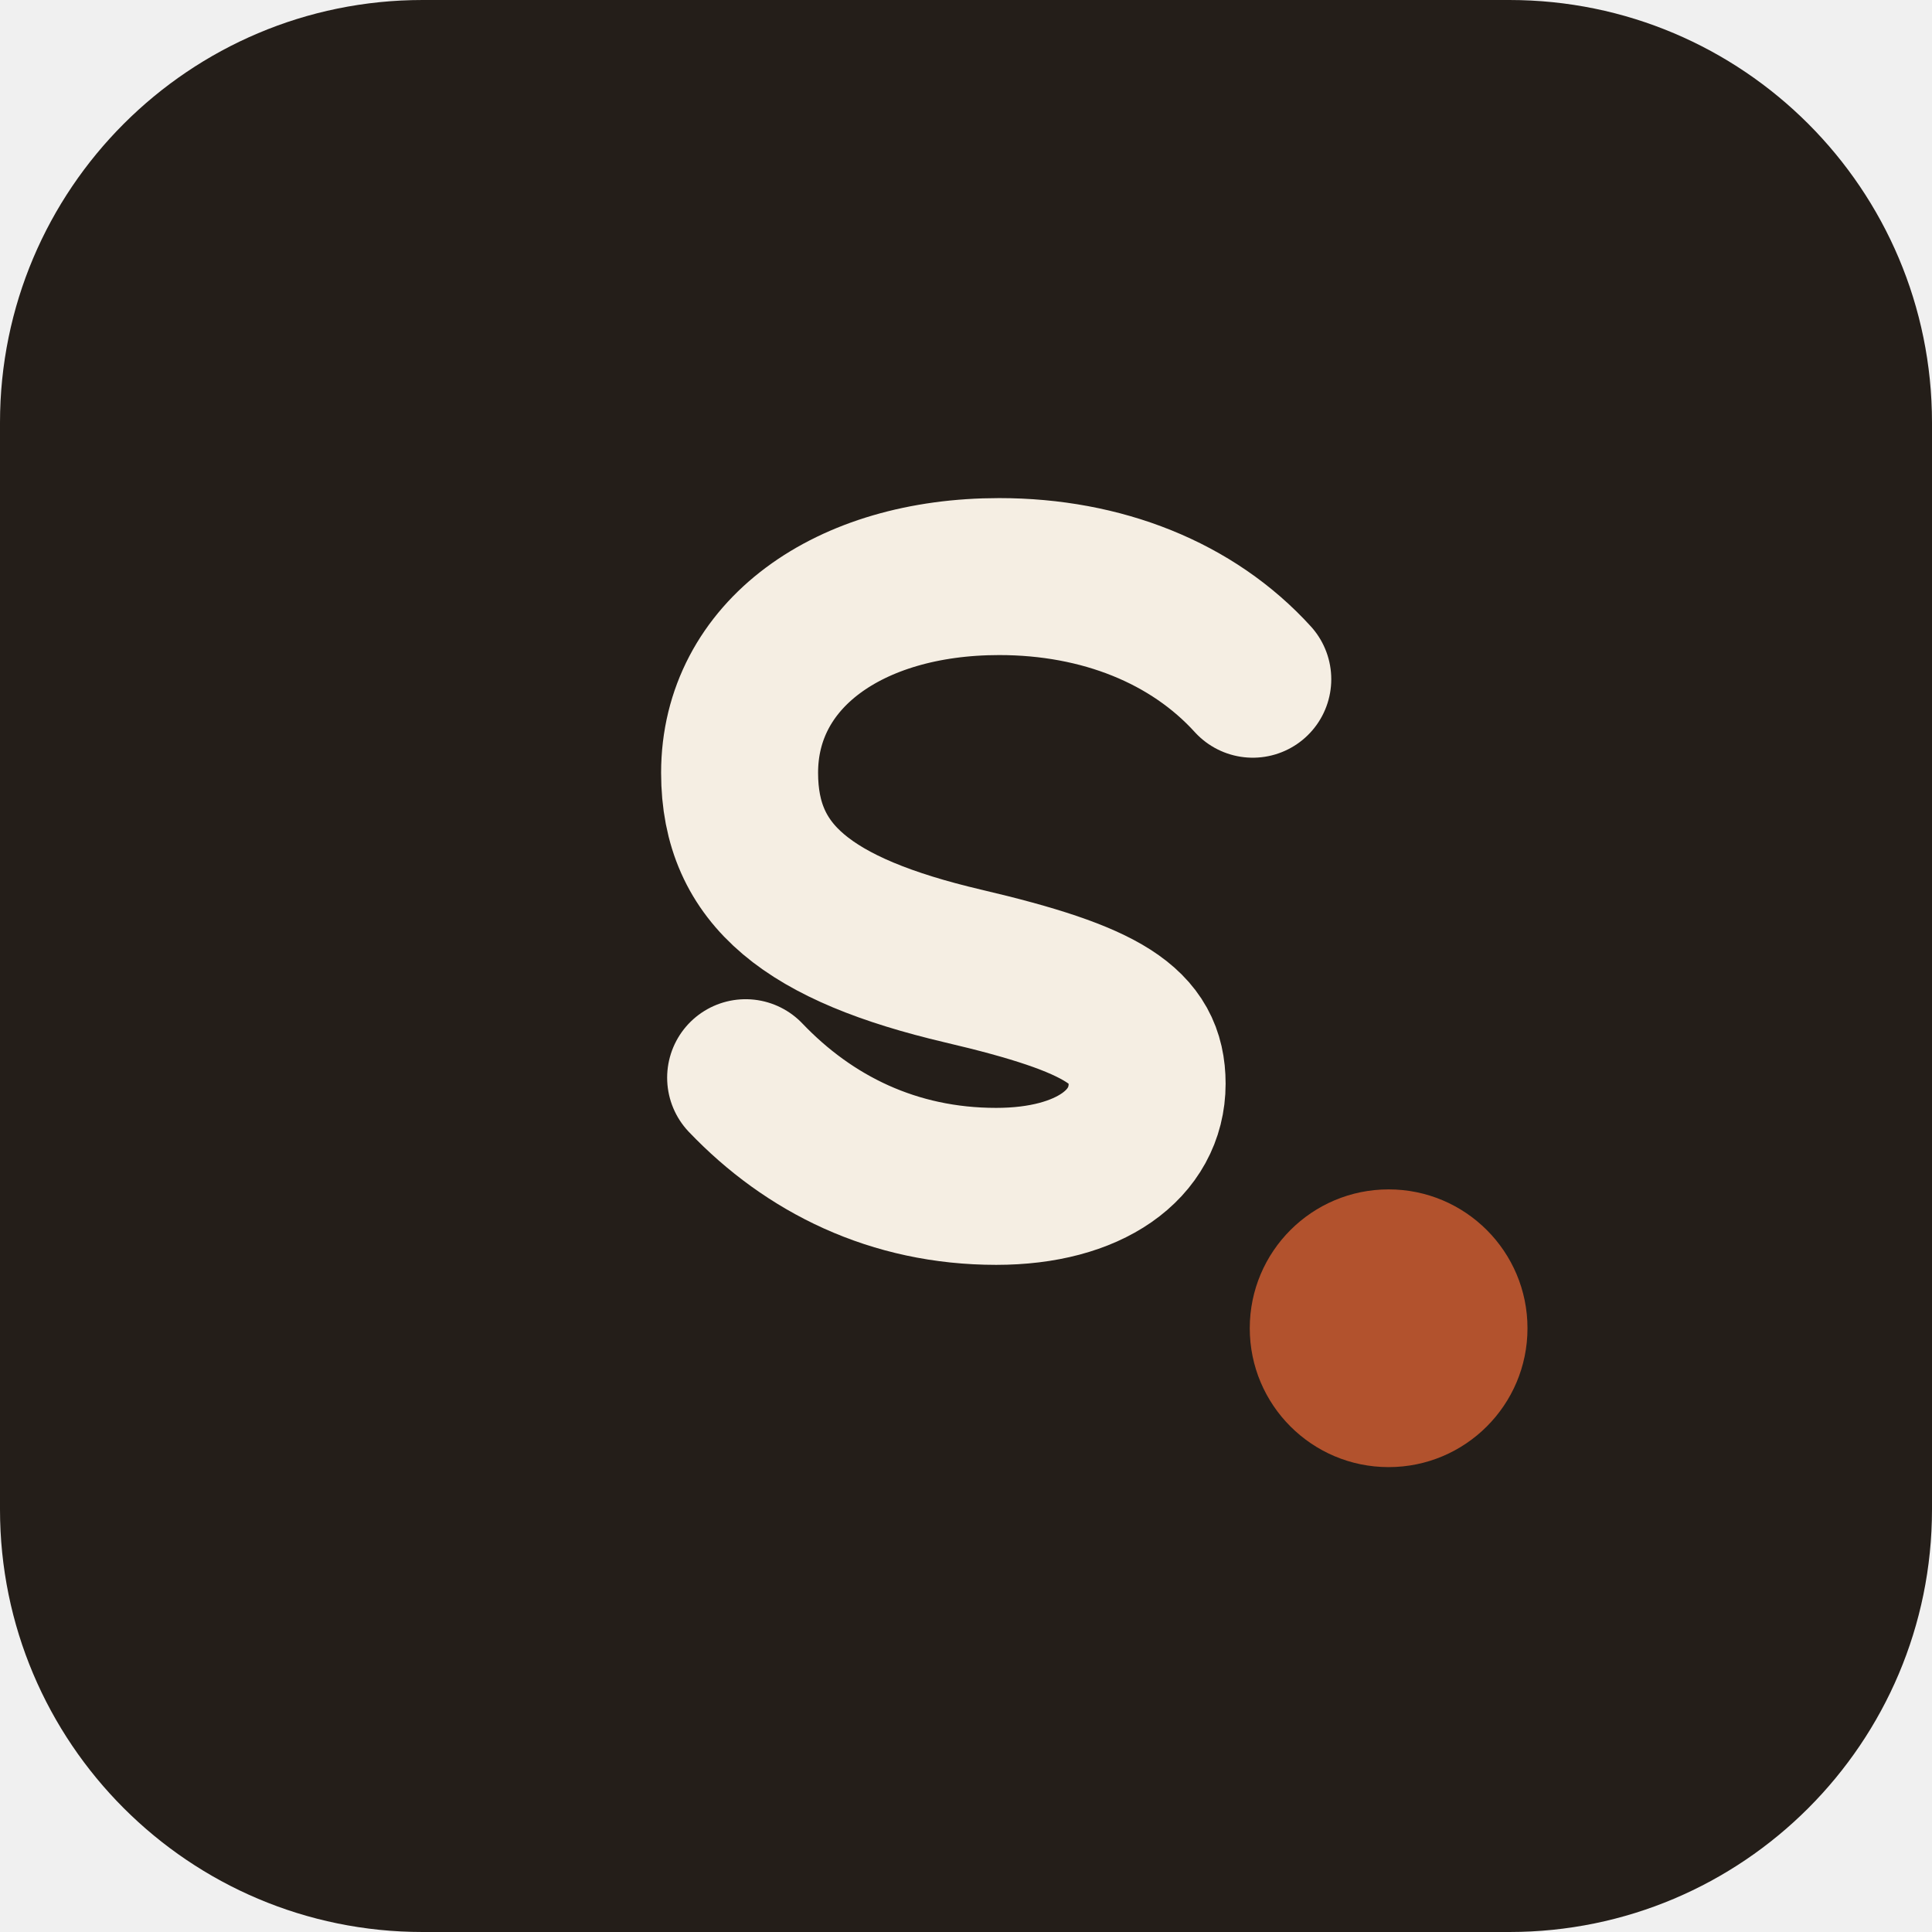
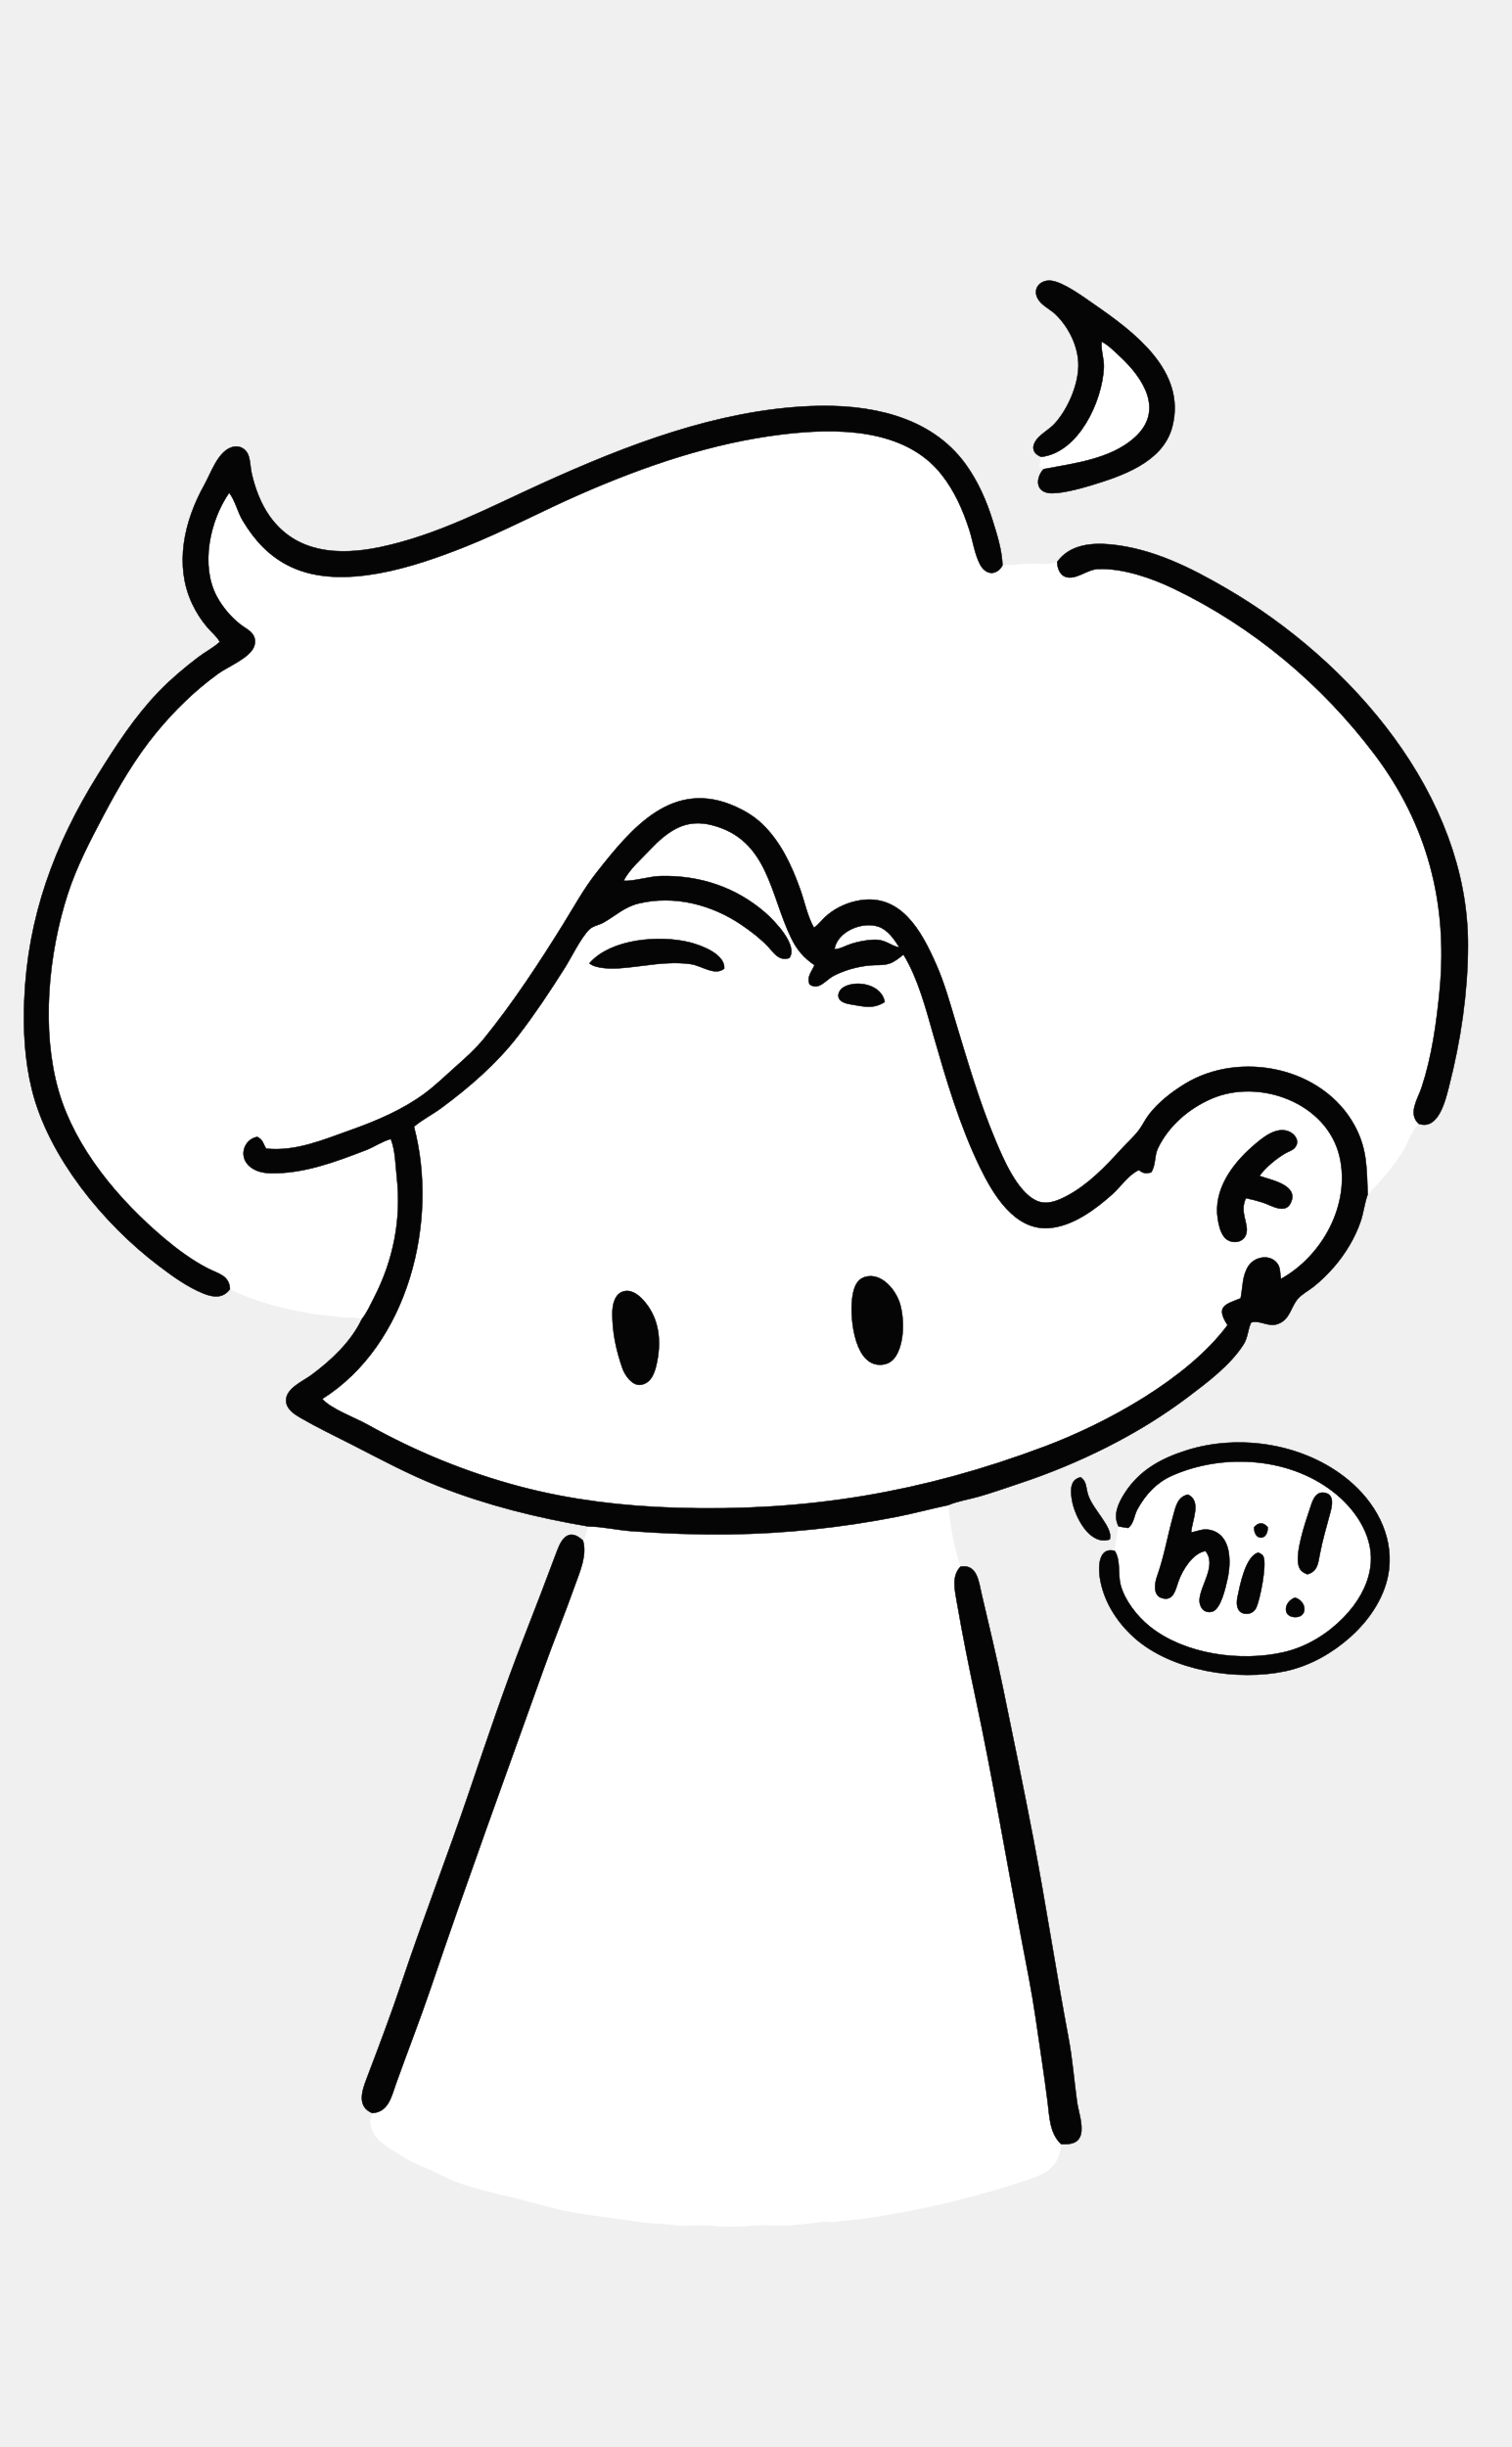
- <svg xmlns="http://www.w3.org/2000/svg" viewBox="0 0 64 64">
-   <rect width="64" height="64" rx="14" fill="#241E19" />
-   <path d="M41.5 22.5c-2-2.2-5-3.4-8.4-3.4-5 0-8.6 2.6-8.6 6.5 0 3.4 2.3 5.2 7.4 6.4 4.7 1.1 6.1 2 6.1 3.9 0 2-1.9 3.4-5 3.4-3.4 0-6.2-1.4-8.3-3.6" fill="none" stroke="#F5EEE3" stroke-width="5.2" stroke-linecap="round" />
-   <circle cx="46" cy="44" r="4.6" fill="#B2522D" />
+ <svg xmlns="http://www.w3.org/2000/svg" viewBox="0 0 791 1280" width="791" height="1280">
+   <path d="M545.96 245.41C545.27 244.91 544.57 244.41 543.87 243.91C544.18 242.27 544.48 240.62 544.79 238.98C564.37 236.66 576.63 209.95 577.5 192.39C577.73 187.72 575.83 183.26 576.35 178.69C579.85 180.46 582.95 183.69 585.84 186.35C598.25 197.83 609.41 214.98 593.36 229.11C580.68 240.26 561.79 242.35 545.96 245.41ZM524.47 295.78C530.05 295.87 535.18 294.9 540.65 294.9C544.64 294.9 549.44 295.7 553.09 293.98C553.23 297.65 554.74 301.71 559.06 302.07C564.24 302.5 569.21 297.77 574.65 297.61C587.67 297.23 602.43 302.34 614.03 307.9C655.5 327.81 691.58 358.08 719.22 394.74C746.64 431.1 757.51 472.43 753.22 517.69C751.62 534.56 749.13 552.72 743.76 568.85C741.7 575.02 736.48 582.45 742.22 587.82C738.11 591.39 736.48 598.07 733.55 602.64C728.39 610.69 722.07 617.84 715.56 624.72C714.98 611.34 715.39 601.13 708.76 588.89C692.1 558.11 648.68 549.33 619.84 567.01C612.89 571.27 606.03 576.6 601.03 583.11C599.01 585.75 597.64 588.85 595.62 591.47C593.01 594.87 589.62 597.81 586.74 600.99C578.37 610.22 569.23 619.74 558.09 625.61C553.1 628.24 547.46 630.58 541.98 627.96C532.15 623.25 524.93 606.25 520.9 596.7C512.47 576.7 506.35 555.69 500.07 534.93C497.01 524.82 494.15 514.33 489.87 504.64C482.12 487.07 471.09 466.22 447.9 471.34C441.86 472.67 436.11 475.57 431.56 479.8C429.55 481.67 428.09 483.88 425.82 485.26C422.43 479.31 421.03 471.93 418.74 465.47C414.25 452.82 408.37 440.03 398.43 430.71C394.46 426.99 389.99 424.29 385.07 422.04C352 406.95 330.48 433.06 311.94 456.64C305.41 464.95 300.2 474.49 294.64 483.46C281.92 503.96 268.49 524.41 253.3 543.17C248.91 548.59 243.76 553.2 238.57 557.8C233.21 562.54 228.07 567.61 222.31 571.89C210.77 580.46 197.01 586.31 183.58 591.08C169.35 596.12 154.65 602.51 139.18 600.83C137.61 598.18 137.63 596.17 134.59 594.7C128.49 595.75 125.25 603.02 128.97 608.31C131.63 612.09 136.64 613.55 141.02 613.68C158.46 614.21 175.45 607.78 191.45 601.62C195.86 599.91 199.88 597.03 204.46 595.78C206.87 601.85 206.9 609.48 207.62 615.99C210.05 637.76 205.77 659.15 195.81 678.58C193.83 682.44 191.99 686.65 189.29 690.03C185.91 688.25 182.35 689.57 178.72 689C173.85 688.23 168.9 687.92 164.02 687.16C148.52 684.73 134.71 681.11 120.3 674.32C120 667.15 114.22 666.3 108.72 663.47C100.56 659.27 92.88 653.61 85.88 647.7C62.3 627.81 39.38 600.82 30.68 570.73C21.45 538.82 25.28 498.98 35.43 467.68C40.09 453.29 47.09 439.95 54.11 426.64C62.02 411.65 70.84 396.52 81.62 383.39C91.21 371.72 101.82 361.33 114.06 352.44C119.17 348.73 130.61 344.2 132.89 338.27C133.91 335.63 133.49 333.09 131.57 330.99C129.95 329.22 127.66 328.13 125.79 326.66C120.86 322.82 116.56 317.73 113.56 312.25C104.69 296.01 109.71 272.48 119.89 257.75C123.04 261.73 124.23 267.68 126.95 272.23C133.21 282.72 141.03 291.26 152.24 296.53C179.19 309.2 217.37 296.35 243.27 286.04C263.87 277.85 283.52 267.27 303.84 258.4C337.52 243.7 372.69 231.64 409.33 227.21C437.34 223.81 473.36 223.72 492.65 248.28C499.4 256.86 503.75 266.72 507.09 277.03C509.01 282.92 509.86 289.75 512.75 295.25C515.73 300.93 521.34 301.17 524.47 295.78ZM426.12 504.83C424.65 508.48 421.96 510.76 423.57 514.93C428.52 518.34 432.02 512.48 436.33 510.32C442.27 507.34 448.62 505.6 455.22 504.97C458.53 504.65 461.89 505.09 465.11 504.09C467.93 503.21 470.44 501.07 472.67 499.31C480.35 511.88 484.41 527.77 488.44 541.82C495.07 564.94 502.09 588.73 512.63 610.48C519.47 624.59 530.71 643.79 548.92 642.38C561.24 641.43 573.04 632.67 581.96 624.68C586.28 620.8 590.52 614.4 595.78 612.06C598.25 613.77 599.3 614 602.21 613.28C604.78 609.55 603.82 604.76 605.76 600.69C611.39 588.91 622.04 579.81 633.93 574.68C658.92 563.9 694.27 576.83 700.84 605C706.63 629.85 692.02 656.85 670.19 668.98C669.6 666.52 669.98 663.51 668.51 661.28C664.94 655.85 656.64 657.12 653.28 662.06C649.8 667.17 650.25 673.48 649.06 679.15C640.68 682.39 635.96 683.51 642.23 693.16C621.37 721.27 578.95 744.45 546.68 756.6C482.74 780.67 422.18 790.84 353.7 788.71C326.11 787.85 298.83 784.67 272.1 777.61C244.33 770.26 217.4 759.27 192.31 745.22C186.13 741.77 172.67 736.78 168.63 731.74C213.77 703.32 229.62 638.58 216.58 589.35C221 585.62 226.25 583.01 230.89 579.58C245.73 568.6 259.81 556.43 271.14 541.73C279.9 530.36 287.8 518.45 295.46 506.32C298.92 500.84 303.97 490.33 308.37 486.14C310.4 484.21 313.41 483.92 315.79 482.55C322.14 478.91 326.77 474.35 334.18 472.58C352.79 468.13 372.26 473.19 387.76 483.66C392.68 486.98 397.82 490.89 401.9 495.22C405.33 498.87 407.51 502.76 412.92 501.15C417.8 494.64 405.2 481.61 400.37 477.42C385 464.09 366.2 457.85 345.89 458.25C339.74 458.37 331.3 461.13 326.22 460.73C329.44 454.51 335.79 449.05 340.6 443.95C344.46 439.86 348.88 435.91 353.91 433.34C359.94 430.26 366.13 429.97 372.58 431.64C401.85 439.2 402.83 467.75 413.88 490.57C416.88 496.78 420.48 501.01 426.12 504.83ZM470.6 495.64C465.41 494.56 463.46 491.34 457.05 491.59C453.16 491.74 449.11 492.54 445.39 493.7C442.41 494.64 439.61 496.46 436.54 496.56C438.08 487.24 450.89 481.94 459.36 484.64C464.55 486.3 467.81 491.35 470.6 495.64ZM378.91 506.66C379.42 499.04 366.76 494.44 360.86 492.95C345.35 489.03 319.56 490.94 308.36 503.91C311.85 506.82 320.11 506.79 324.76 506.43C337.31 505.47 348.79 502.51 361.51 504.33C367.1 505.13 374.03 510.68 378.91 506.66ZM462.86 524.12C461.61 516.74 452.94 513.75 446.17 514.78C443.16 515.24 439.34 516.63 438.71 519.99C437.99 523.88 442.38 524.93 445.11 525.37C451.83 526.47 456.77 528.03 462.86 524.12ZM658.89 615.07C662.41 610.45 667.56 606.13 672.58 603.22C674.15 602.31 675.96 601.88 677.24 600.54C680.01 597.63 678.2 593.91 675.07 592.24C668.11 588.52 660.24 595.35 655.27 599.69C644.52 609.07 634.73 622.54 637.12 637.58C637.62 640.78 638.42 644.43 640.47 647.06C643.33 650.73 650.04 650.68 651.83 645.9C653.89 640.38 648.16 634.55 651.82 626.73C654.64 627.29 657.62 628.09 660.4 628.95C665.05 630.38 672.93 635.91 675.65 628.35C678.85 619.47 664.01 617.08 658.89 615.07ZM452.53 667.98C447.26 669.56 446.21 675.68 445.73 680.3C444.72 690.09 447.23 716.46 462.53 713.69C468.28 712.65 470.54 706.61 471.61 701.56C472.85 695.66 472.59 688.18 470.96 682.36C468.89 674.95 461.2 665.37 452.53 667.98ZM326.68 675.41C321.6 676.44 320.41 682.5 320.37 686.73C320.29 696.78 322.34 706.29 325.64 715.74C326.89 719.29 330.75 725.05 335.28 724.36C341.38 723.43 342.93 716.69 343.89 711.66C345.92 700.97 344.71 690.16 337.76 681.5C335.15 678.26 331.17 674.49 326.68 675.41ZM583.19 811.27C583.88 807 584.57 802.73 585.26 798.46C586.93 798.73 588.6 798.99 590.26 799.26C593.43 796.65 593.19 792.85 595.09 789.42C599.39 781.66 605.1 775.44 613.35 771.81C640.73 759.79 676.18 762.36 699.46 781.93C710.41 791.13 719.17 805.17 716.93 820.02C715.43 830 710.01 838.8 703.08 845.94C694.62 854.67 683.78 861.4 671.85 864.19C649.39 869.45 619.74 865.52 601.35 850.65C594.89 845.43 588.43 837.18 586.27 829.07C584.74 823.3 586.44 816.29 583.19 811.27ZM683.97 823.49C689.25 822.03 689.54 818.07 690.46 813.18C691.85 805.72 694.04 798.48 695.98 791.15C696.88 787.73 698.26 781.83 693.12 780.88C687.84 779.9 686.49 785.71 685.2 789.55C682.93 796.32 677.33 812.71 679.51 819.31C680.3 821.73 681.77 822.58 683.97 823.49ZM621.5 781.8C615.92 783 615.05 788.35 613.68 793.28C610.81 803.66 609 814.38 605.37 824.52C604.12 828.01 603.05 834.46 607.83 835.92C613.96 837.8 615 831.51 616.48 827.3C618.59 821.28 623.99 812.39 630.69 811.32C636.62 818.71 628.3 828.77 627.58 836.49C627.22 840.38 629.81 844.16 634.12 843.05C638.74 841.87 641.15 830.43 642.1 826.35C644.17 817.42 644.51 802.32 632.51 800.2C629.01 799.58 626.42 801.1 623.17 801.57C623.58 795.43 628.85 785.17 621.5 781.8ZM496.1 787.31C496.1 793.59 499.84 813.98 502.55 819.49C497.65 824.46 499.58 832.06 500.66 838.31C503.53 854.98 506.88 871.68 510.41 888.21C519.28 929.76 526.28 971.63 534.23 1013.34C536.93 1027.54 539.84 1041.74 541.9 1056.04C543.97 1070.49 546.25 1084.88 548.09 1099.37C549.1 1107.38 549.09 1115.8 555.19 1121.59C553.58 1135.07 546.05 1137.31 534.4 1141.2C520.12 1145.96 505.76 1149.67 491.22 1153.14C478.74 1156.12 466.01 1158.3 453.35 1160.29C447.98 1161.13 442.31 1161.27 436.81 1162.13C434.43 1162.5 431.9 1161.81 429.52 1162.18C424.13 1163.03 418.39 1163.5 412.96 1163.99C407.18 1164.52 401.27 1163.47 395.5 1163.99C386.5 1164.81 378.78 1164.81 369.78 1163.99C364.67 1163.53 359.26 1164.76 354.19 1163.96C347.53 1162.92 340.65 1163.17 333.98 1162.13C323.29 1160.45 312.51 1159.28 301.82 1157.53C290.61 1155.7 279.6 1152.1 268.55 1149.46C258.35 1147.03 247.48 1144.6 237.66 1140.85C232.71 1138.96 228.18 1136.06 223.24 1134.13C218.75 1132.38 214.4 1130.38 210.35 1127.73C203.68 1123.36 194.49 1119.39 193.87 1110.22C193.76 1108.57 194.62 1106.98 194.76 1105.32C203.3 1104.82 204.8 1096.63 207.27 1089.72C213.23 1073.04 219.72 1056.54 225.41 1039.76C244.33 983.91 264.63 928.45 284.47 872.94C289.68 858.35 295.57 844 300.75 829.4C303.32 822.18 307.29 813.47 304.98 805.82C305.3 805.62 305.61 805.43 305.93 805.24C306.54 802.98 307.15 800.72 307.76 798.46C315.22 798.53 322.79 800.36 330.27 800.92C347.39 802.18 364.57 802.82 381.72 802.6C410.78 802.21 440.36 799.06 468.89 793.47C478.01 791.68 487.01 789.23 496.1 787.31ZM663.23 798.81C660.82 796.22 658.57 796.21 656.15 798.81C655.85 806.12 663.52 806.16 663.23 798.81ZM658.25 812.15C651.57 814.16 648.73 829.18 647.42 835.46C646.74 838.73 646.84 843.25 651.02 844.06C653.79 844.59 656.26 843.27 657.36 840.68C659.34 836.04 662.61 819.24 661.13 814.67C660.61 813.08 659.6 812.79 658.25 812.15ZM677.54 835.72C671.69 837.73 670.69 845.77 677.55 845.9C684.32 846.02 683.78 837.61 677.54 835.72Z" fill="#ffffff" fill-rule="evenodd" stroke="#ffffff" stroke-width="0.25" stroke-linejoin="round" />
+   <path d="M545.96 245.41C561.79 242.35 580.68 240.26 593.36 229.11C609.41 214.98 598.25 197.83 585.84 186.35C582.95 183.69 579.85 180.46 576.35 178.69C575.83 183.26 577.73 187.72 577.5 192.39C576.63 209.95 564.37 236.66 544.79 238.98C541.29 237.7 539.46 234.97 541.41 231.32C543.51 227.4 548.85 224.88 551.83 221.57C558.59 214.07 564 201.69 564.19 191.55C564.38 181.7 559.35 171.4 552.44 164.61C549.49 161.71 544.62 159.68 542.77 155.88C540.18 150.57 544.57 146.27 549.84 146.83C556.37 147.52 567 155.48 572.49 159.26C593.45 173.73 620.94 194.22 613.27 223.35C608.36 242.01 586.53 249.11 570.45 253.99C565.22 255.58 553.34 258.82 548.19 257.81C541.25 256.45 542.37 249.27 545.96 245.41ZM524.47 295.78C521.34 301.17 515.73 300.93 512.75 295.25C509.86 289.75 509.01 282.92 507.09 277.03C503.75 266.72 499.4 256.86 492.65 248.28C473.36 223.72 437.34 223.81 409.33 227.21C372.69 231.64 337.52 243.7 303.84 258.4C283.52 267.27 263.87 277.85 243.27 286.04C217.37 296.35 179.19 309.2 152.24 296.53C141.03 291.26 133.21 282.72 126.95 272.23C124.23 267.68 123.04 261.73 119.89 257.75C109.71 272.48 104.69 296.01 113.56 312.25C116.56 317.73 120.86 322.82 125.79 326.66C127.66 328.13 129.95 329.22 131.57 330.99C133.49 333.09 133.91 335.63 132.89 338.27C130.61 344.2 119.17 348.73 114.06 352.44C101.82 361.33 91.21 371.72 81.62 383.39C70.84 396.52 62.02 411.65 54.11 426.64C47.09 439.95 40.09 453.29 35.43 467.68C25.28 498.98 21.45 538.82 30.68 570.73C39.38 600.82 62.3 627.81 85.88 647.7C92.88 653.61 100.56 659.27 108.72 663.47C114.22 666.3 120 667.15 120.3 674.32C116.72 679.17 111.79 678.75 106.54 676.65C97.94 673.2 90.09 667.44 82.75 661.87C54.18 640.2 25.42 605.26 16.7 570C12.93 554.72 12.08 538.85 12.71 523.2C14.43 479.86 28.34 441.96 51.15 405.35C60.73 389.98 70.4 374.99 83.03 361.85C89.35 355.27 96.36 349.4 103.61 343.88C107.3 341.07 111.59 338.88 115 335.78C113.45 332.86 110.76 330.78 108.58 328.25C105.4 324.58 102.73 320.38 100.64 316C90.97 295.69 96.37 272.42 106.98 253.51C110.47 247.29 114.14 235.57 122 233.73C125.39 232.93 128.68 234.77 129.91 238.04C131.01 240.94 130.95 244.42 131.63 247.47C133.37 255.25 136.43 263.49 141.09 270.04C154.76 289.27 176.93 290.77 198.62 286.25C228.97 279.92 255.62 265.58 283.62 252.87C327.69 232.88 375.07 214.52 423.98 212.45C453.84 211.19 486.7 217.12 505.3 242.98C511.67 251.85 516.09 261.88 519.31 272.25C521.68 279.89 524.21 287.72 524.47 295.78ZM742.22 587.82C736.48 582.45 741.7 575.02 743.76 568.85C749.13 552.72 751.62 534.56 753.22 517.69C757.51 472.43 746.64 431.1 719.22 394.74C691.58 358.08 655.5 327.81 614.03 307.9C602.43 302.34 587.67 297.23 574.65 297.61C569.21 297.77 564.24 302.5 559.06 302.07C554.74 301.71 553.23 297.65 553.09 293.98C559.43 284.99 570.88 283.8 581.08 284.8C603.04 286.95 622.82 296.88 641.62 307.82C706.66 345.64 768.27 415.88 768 494.72C767.92 519.5 764.22 544.27 758.08 568.25C756.25 575.42 752.6 591.43 742.22 587.82ZM715.56 624.72C713.89 629.22 713.41 634.27 711.85 638.88C708.96 647.4 703.86 655.85 697.99 662.63C694.75 666.35 691.14 669.93 687.27 673.01C684.66 675.09 681.16 676.89 678.97 679.42C675.29 683.68 675.01 689.84 669 692.36C663.64 694.6 659.62 690.35 654.57 691.74C652.72 695.55 652.98 699.53 650.51 703.37C643.58 714.17 631.82 722.96 621.72 730.6C595.4 750.5 564.37 765.66 533.08 776.03C526.14 778.34 519.24 780.8 512.19 782.81C506.99 784.29 500.97 785.22 496.1 787.31C487.01 789.23 478.01 791.68 468.89 793.47C440.36 799.06 410.78 802.21 381.72 802.6C364.57 802.82 347.39 802.18 330.27 800.92C322.79 800.36 315.22 798.53 307.76 798.46C280.85 793.86 254.61 787.4 229.17 777.32C213.79 771.23 199.14 763.34 184.44 755.82C175.4 751.2 166.08 746.77 157.29 741.68C153.93 739.74 149.75 737.04 149.67 732.66C149.56 726.21 158.55 722.5 162.94 719.25C173.37 711.51 183.64 701.92 189.29 690.03C191.99 686.65 193.83 682.44 195.81 678.58C205.77 659.15 210.05 637.76 207.62 615.99C206.9 609.48 206.87 601.85 204.46 595.78C199.88 597.03 195.86 599.91 191.45 601.62C175.45 607.78 158.46 614.21 141.02 613.68C136.64 613.55 131.63 612.09 128.97 608.31C125.25 603.02 128.49 595.75 134.59 594.7C137.63 596.17 137.61 598.18 139.18 600.83C154.65 602.51 169.35 596.12 183.58 591.08C197.01 586.31 210.77 580.46 222.31 571.89C228.07 567.61 233.21 562.54 238.57 557.8C243.76 553.2 248.91 548.59 253.3 543.17C268.49 524.41 281.92 503.96 294.64 483.46C300.2 474.49 305.41 464.95 311.94 456.64C330.48 433.06 352 406.95 385.07 422.04C389.99 424.29 394.46 426.99 398.43 430.71C408.37 440.03 414.25 452.82 418.74 465.47C421.03 471.93 422.43 479.31 425.82 485.26C428.09 483.88 429.55 481.67 431.56 479.8C436.11 475.57 441.86 472.67 447.9 471.34C471.09 466.22 482.12 487.07 489.87 504.64C494.15 514.33 497.01 524.82 500.07 534.93C506.35 555.69 512.47 576.7 520.9 596.7C524.93 606.25 532.15 623.25 541.98 627.96C547.46 630.58 553.1 628.24 558.09 625.61C569.23 619.74 578.37 610.22 586.74 600.99C589.62 597.81 593.01 594.87 595.62 591.47C597.64 588.85 599.01 585.75 601.03 583.11C606.03 576.6 612.89 571.27 619.84 567.01C648.68 549.33 692.1 558.11 708.76 588.89C715.39 601.13 714.98 611.34 715.56 624.72ZM426.12 504.83C420.48 501.01 416.88 496.78 413.88 490.57C402.83 467.75 401.85 439.2 372.58 431.64C366.13 429.97 359.94 430.26 353.91 433.34C348.88 435.91 344.46 439.86 340.6 443.95C335.79 449.05 329.44 454.51 326.22 460.73C331.3 461.13 339.74 458.37 345.89 458.25C366.2 457.85 385 464.09 400.37 477.42C405.2 481.61 417.8 494.64 412.92 501.15C407.51 502.76 405.33 498.87 401.9 495.22C397.82 490.89 392.68 486.98 387.76 483.66C372.26 473.19 352.79 468.13 334.18 472.58C326.77 474.35 322.14 478.91 315.79 482.55C313.41 483.92 310.4 484.21 308.37 486.14C303.97 490.33 298.92 500.84 295.46 506.32C287.8 518.45 279.9 530.36 271.14 541.73C259.81 556.43 245.73 568.6 230.89 579.58C226.25 583.01 221 585.62 216.58 589.35C229.62 638.58 213.77 703.32 168.63 731.74C172.67 736.78 186.13 741.77 192.31 745.22C217.4 759.27 244.33 770.26 272.1 777.61C298.83 784.67 326.11 787.85 353.7 788.71C422.18 790.84 482.74 780.67 546.68 756.6C578.95 744.45 621.37 721.27 642.23 693.16C635.96 683.51 640.68 682.39 649.06 679.15C650.25 673.48 649.8 667.17 653.28 662.06C656.64 657.12 664.94 655.85 668.51 661.28C669.98 663.51 669.6 666.52 670.19 668.98C692.02 656.85 706.63 629.85 700.84 605C694.27 576.83 658.92 563.9 633.93 574.68C622.04 579.81 611.39 588.91 605.76 600.69C603.82 604.76 604.78 609.55 602.21 613.28C599.3 614 598.25 613.77 595.78 612.06C590.52 614.4 586.28 620.8 581.96 624.68C573.04 632.67 561.24 641.43 548.92 642.38C530.71 643.79 519.47 624.59 512.63 610.48C502.09 588.73 495.07 564.94 488.44 541.82C484.41 527.77 480.35 511.88 472.67 499.31C470.44 501.07 467.93 503.21 465.11 504.09C461.89 505.09 458.53 504.65 455.22 504.97C448.62 505.6 442.27 507.34 436.33 510.32C432.02 512.48 428.52 518.34 423.57 514.93C421.96 510.76 424.65 508.48 426.12 504.83ZM470.6 495.64C467.81 491.35 464.55 486.3 459.36 484.64C450.89 481.94 438.08 487.24 436.54 496.56C439.61 496.46 442.41 494.64 445.39 493.7C449.11 492.54 453.16 491.74 457.05 491.59C463.46 491.34 465.41 494.56 470.6 495.64ZM378.91 506.66C374.03 510.68 367.1 505.13 361.51 504.33C348.79 502.51 337.31 505.47 324.76 506.43C320.11 506.79 311.85 506.82 308.36 503.91C319.56 490.94 345.35 489.03 360.86 492.95C366.76 494.44 379.42 499.04 378.91 506.66ZM462.86 524.12C456.77 528.03 451.83 526.47 445.11 525.37C442.38 524.93 437.99 523.88 438.71 519.99C439.34 516.63 443.16 515.24 446.17 514.78C452.94 513.75 461.61 516.74 462.86 524.12ZM658.89 615.07C664.01 617.08 678.85 619.47 675.65 628.35C672.93 635.91 665.05 630.38 660.4 628.95C657.62 628.09 654.64 627.29 651.82 626.73C648.16 634.55 653.89 640.38 651.83 645.9C650.04 650.68 643.33 650.73 640.47 647.06C638.42 644.43 637.62 640.78 637.12 637.58C634.73 622.54 644.52 609.07 655.27 599.69C660.24 595.35 668.11 588.52 675.07 592.24C678.2 593.91 680.01 597.63 677.24 600.54C675.96 601.88 674.15 602.31 672.58 603.22C667.56 606.13 662.41 610.45 658.89 615.07ZM452.53 667.98C461.2 665.37 468.89 674.95 470.96 682.36C472.59 688.18 472.85 695.66 471.61 701.56C470.54 706.61 468.28 712.65 462.53 713.69C447.23 716.46 444.72 690.09 445.73 680.3C446.21 675.68 447.26 669.56 452.53 667.98ZM326.68 675.41C331.17 674.49 335.15 678.26 337.76 681.5C344.71 690.16 345.92 700.97 343.89 711.66C342.93 716.69 341.38 723.43 335.28 724.36C330.75 725.05 326.89 719.29 325.64 715.74C322.34 706.29 320.29 696.78 320.37 686.73C320.41 682.5 321.6 676.44 326.68 675.41ZM583.19 811.27C586.44 816.29 584.74 823.3 586.27 829.07C588.43 837.18 594.89 845.43 601.35 850.65C619.74 865.52 649.39 869.45 671.85 864.19C683.78 861.4 694.62 854.67 703.08 845.94C710.01 838.8 715.43 830 716.93 820.02C719.17 805.17 710.41 791.13 699.46 781.93C676.18 762.36 640.73 759.79 613.35 771.81C605.1 775.44 599.39 781.66 595.09 789.42C593.19 792.85 593.43 796.65 590.26 799.26C588.6 798.99 586.93 798.73 585.26 798.46C582.08 792.55 585.14 786.15 588.48 780.97C596.14 769.09 607.35 762.94 620.55 758.73C648.66 749.77 682.56 755.28 705.38 774.14C719.22 785.57 728.85 802.46 726.71 820.86C725.12 834.54 716.78 847.01 706.74 856.04C697.11 864.71 685.33 871.41 672.56 874.15C647.65 879.49 613.04 874.17 593.47 856.7C584.04 848.28 577.01 837.05 575.31 824.49C574.52 818.59 575.21 809.12 583.19 811.27ZM565.46 772.76C568.61 775.13 568.11 778.26 569.19 781.76C571.61 789.63 582.57 799.08 580.6 805.24C570.1 808.76 562.3 793.31 560.83 784.66C560 779.82 559.74 773.79 565.46 772.76ZM683.97 823.49C681.77 822.58 680.3 821.73 679.51 819.31C677.33 812.71 682.93 796.32 685.2 789.55C686.49 785.71 687.84 779.9 693.12 780.88C698.26 781.83 696.88 787.73 695.98 791.15C694.04 798.48 691.85 805.72 690.46 813.18C689.54 818.07 689.25 822.03 683.97 823.49ZM621.5 781.8C628.85 785.17 623.58 795.43 623.17 801.57C626.42 801.1 629.01 799.58 632.51 800.2C644.51 802.32 644.17 817.42 642.1 826.35C641.15 830.43 638.74 841.87 634.12 843.05C629.81 844.16 627.22 840.38 627.58 836.49C628.3 828.77 636.62 818.71 630.69 811.32C623.99 812.39 618.59 821.28 616.48 827.3C615 831.51 613.96 837.8 607.83 835.92C603.05 834.46 604.12 828.01 605.37 824.52C609 814.38 610.81 803.66 613.68 793.28C615.05 788.35 615.92 783 621.5 781.8ZM663.23 798.81C663.52 806.16 655.85 806.12 656.15 798.81C658.57 796.21 660.82 796.22 663.23 798.81ZM304.98 805.82C307.29 813.47 303.32 822.18 300.75 829.4C295.57 844 289.68 858.35 284.47 872.94C264.63 928.45 244.33 983.91 225.41 1039.76C219.72 1056.54 213.23 1073.04 207.27 1089.72C204.8 1096.63 203.3 1104.82 194.76 1105.32C186.62 1101.93 189.35 1093.78 191.86 1087.2C198.24 1070.48 204.58 1053.67 210.27 1036.7C221.49 1003.24 234.3 970.31 245.62 936.88C254.76 909.93 263.89 882.74 274.24 856.22C280.1 841.19 285.91 826.12 291.54 811.01C294.15 804 298.1 799.49 304.98 805.82ZM658.25 812.15C659.6 812.79 660.61 813.08 661.13 814.67C662.61 819.24 659.34 836.04 657.36 840.68C656.26 843.27 653.79 844.59 651.02 844.06C646.84 843.25 646.74 838.73 647.42 835.46C648.73 829.18 651.57 814.16 658.25 812.15ZM502.55 819.49C511.22 818.11 512.01 827.17 513.53 833.72C517.36 850.24 521.39 866.69 524.79 883.29C530.17 909.51 535.61 935.61 540.63 961.92C547.22 996.47 552.46 1031.28 558.98 1065.84C561.06 1076.85 561.92 1088.08 563.43 1099.17C564.11 1104.17 566.74 1111.44 565.51 1116.34C564.21 1121.52 559.59 1121.7 555.19 1121.59C549.09 1115.8 549.1 1107.38 548.09 1099.37C546.25 1084.88 543.97 1070.49 541.9 1056.04C539.84 1041.74 536.93 1027.54 534.23 1013.34C526.28 971.63 519.28 929.76 510.41 888.21C506.88 871.68 503.53 854.98 500.66 838.31C499.58 832.06 497.65 824.46 502.55 819.49ZM677.54 835.72C683.78 837.61 684.32 846.02 677.55 845.9C670.69 845.77 671.69 837.73 677.54 835.72Z" fill="#050505" fill-rule="evenodd" stroke="#050505" stroke-width="0.25" stroke-linejoin="round" />
</svg>
